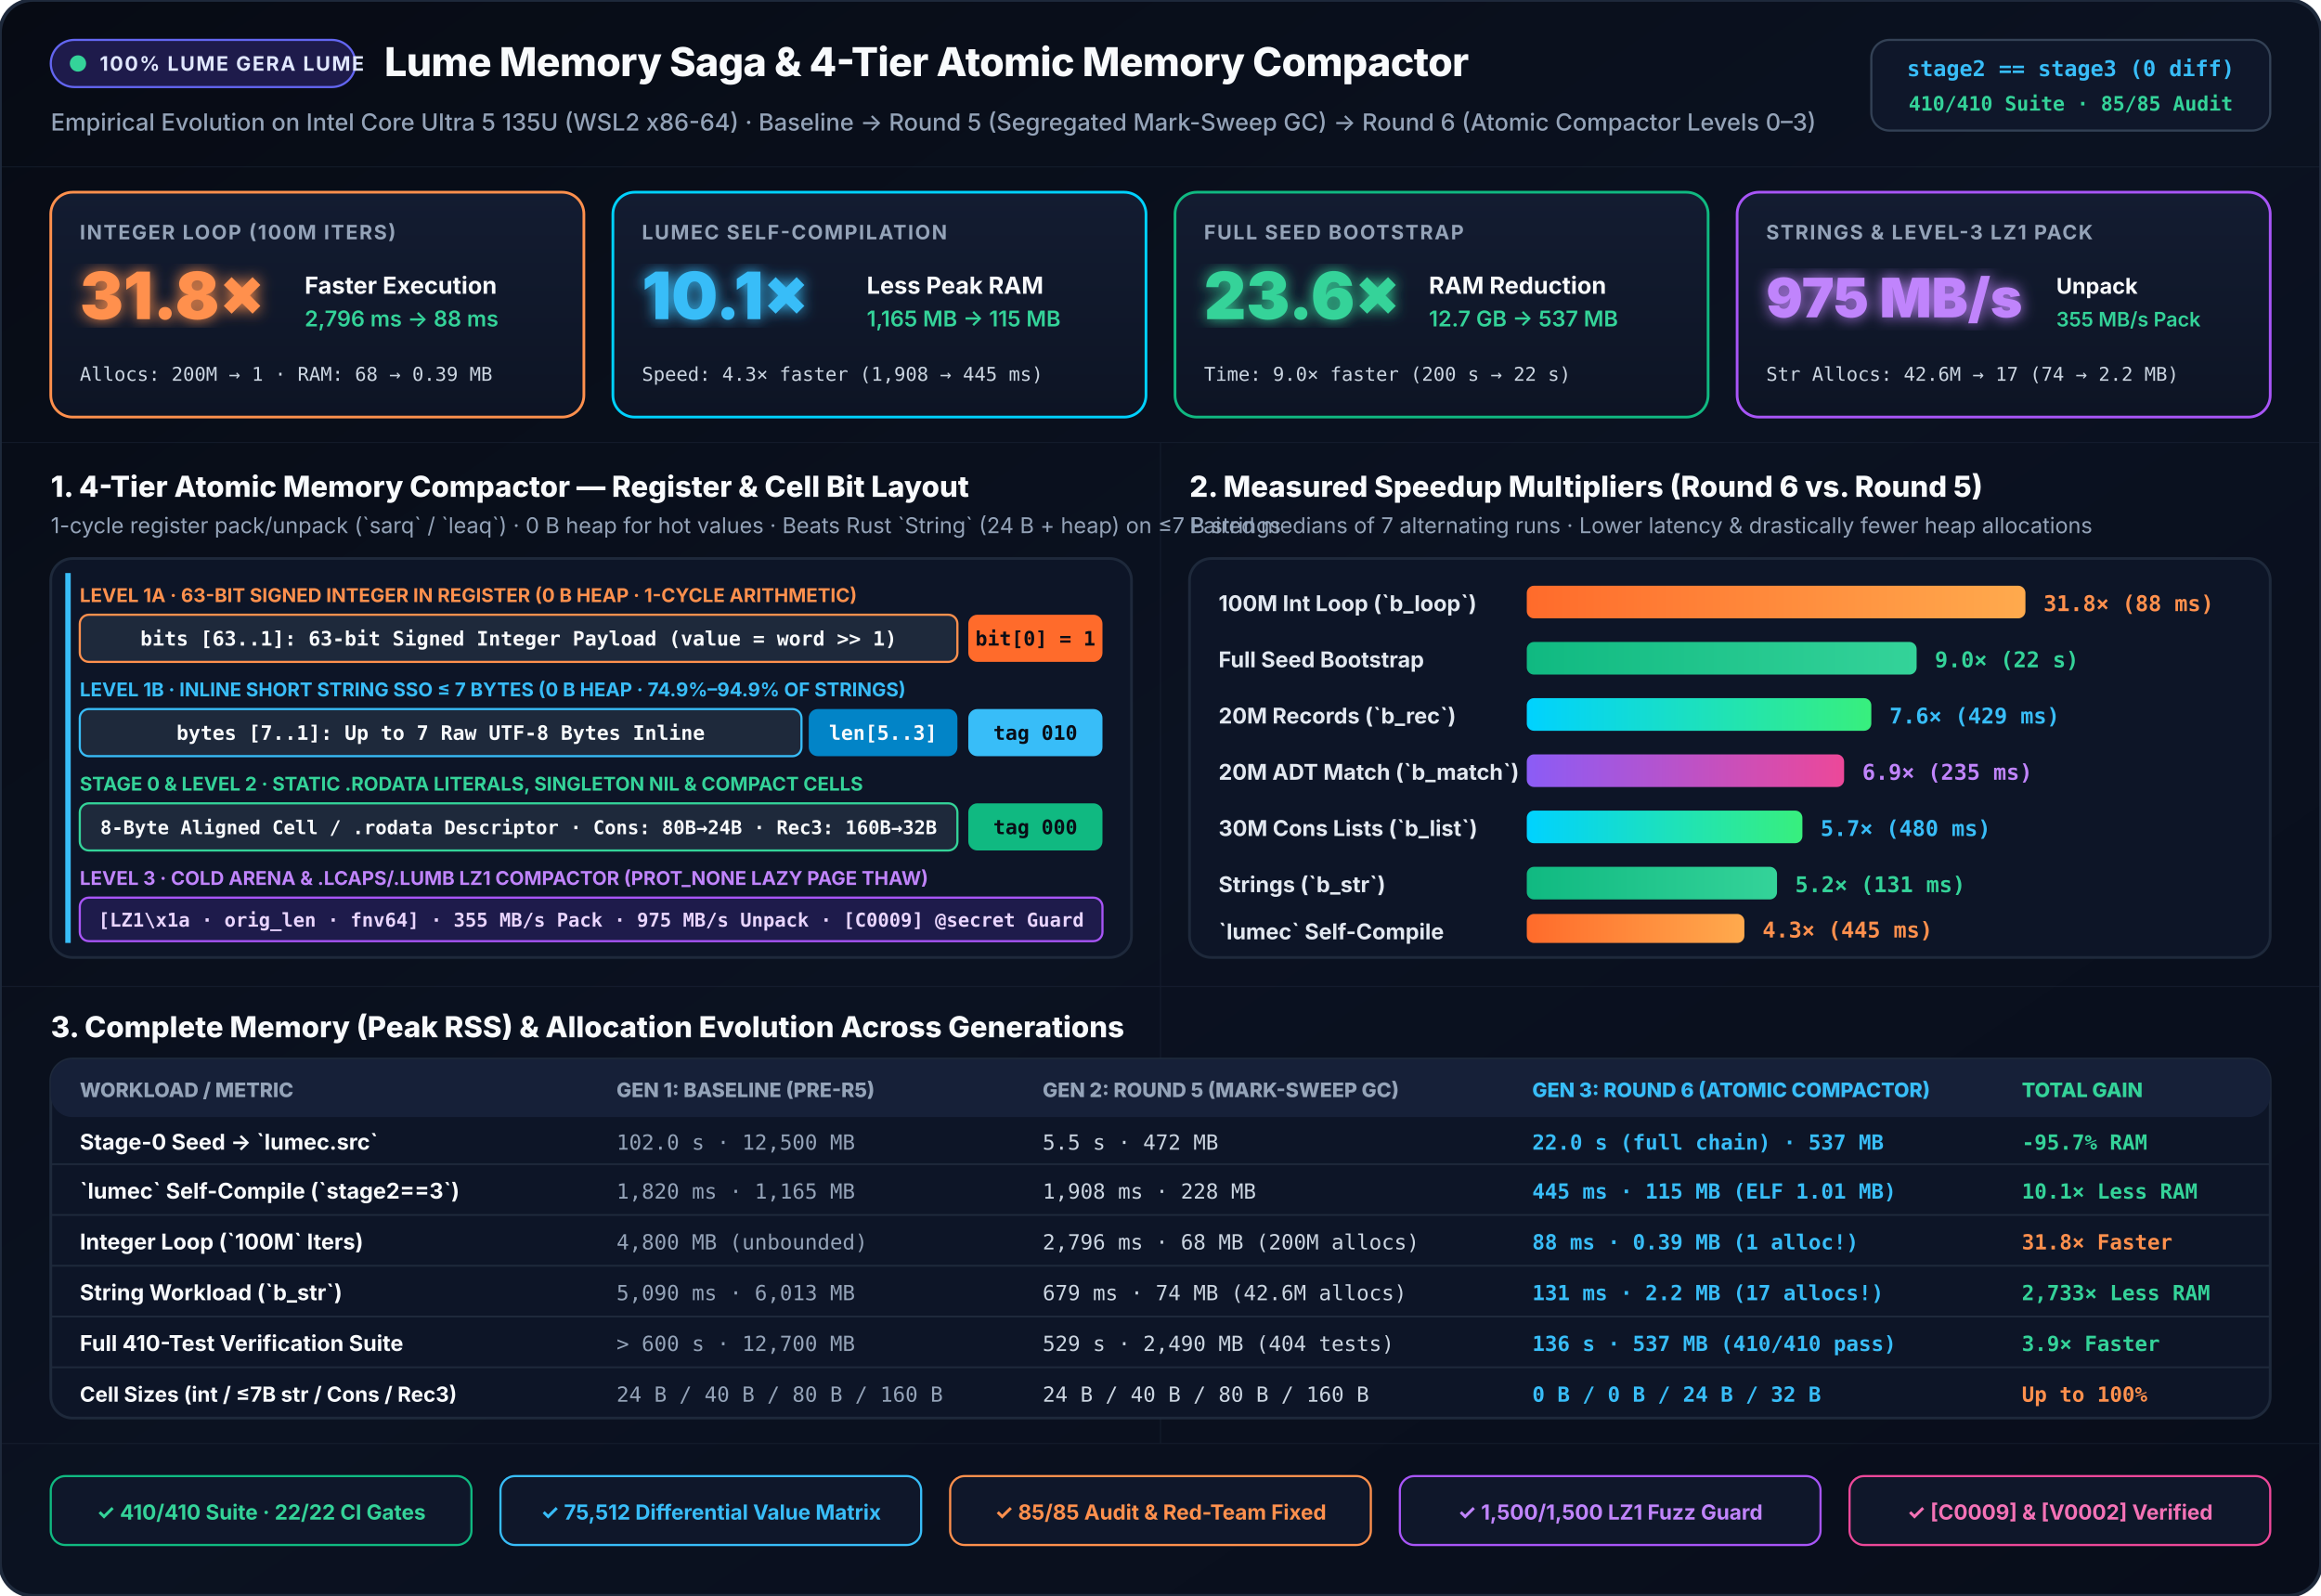
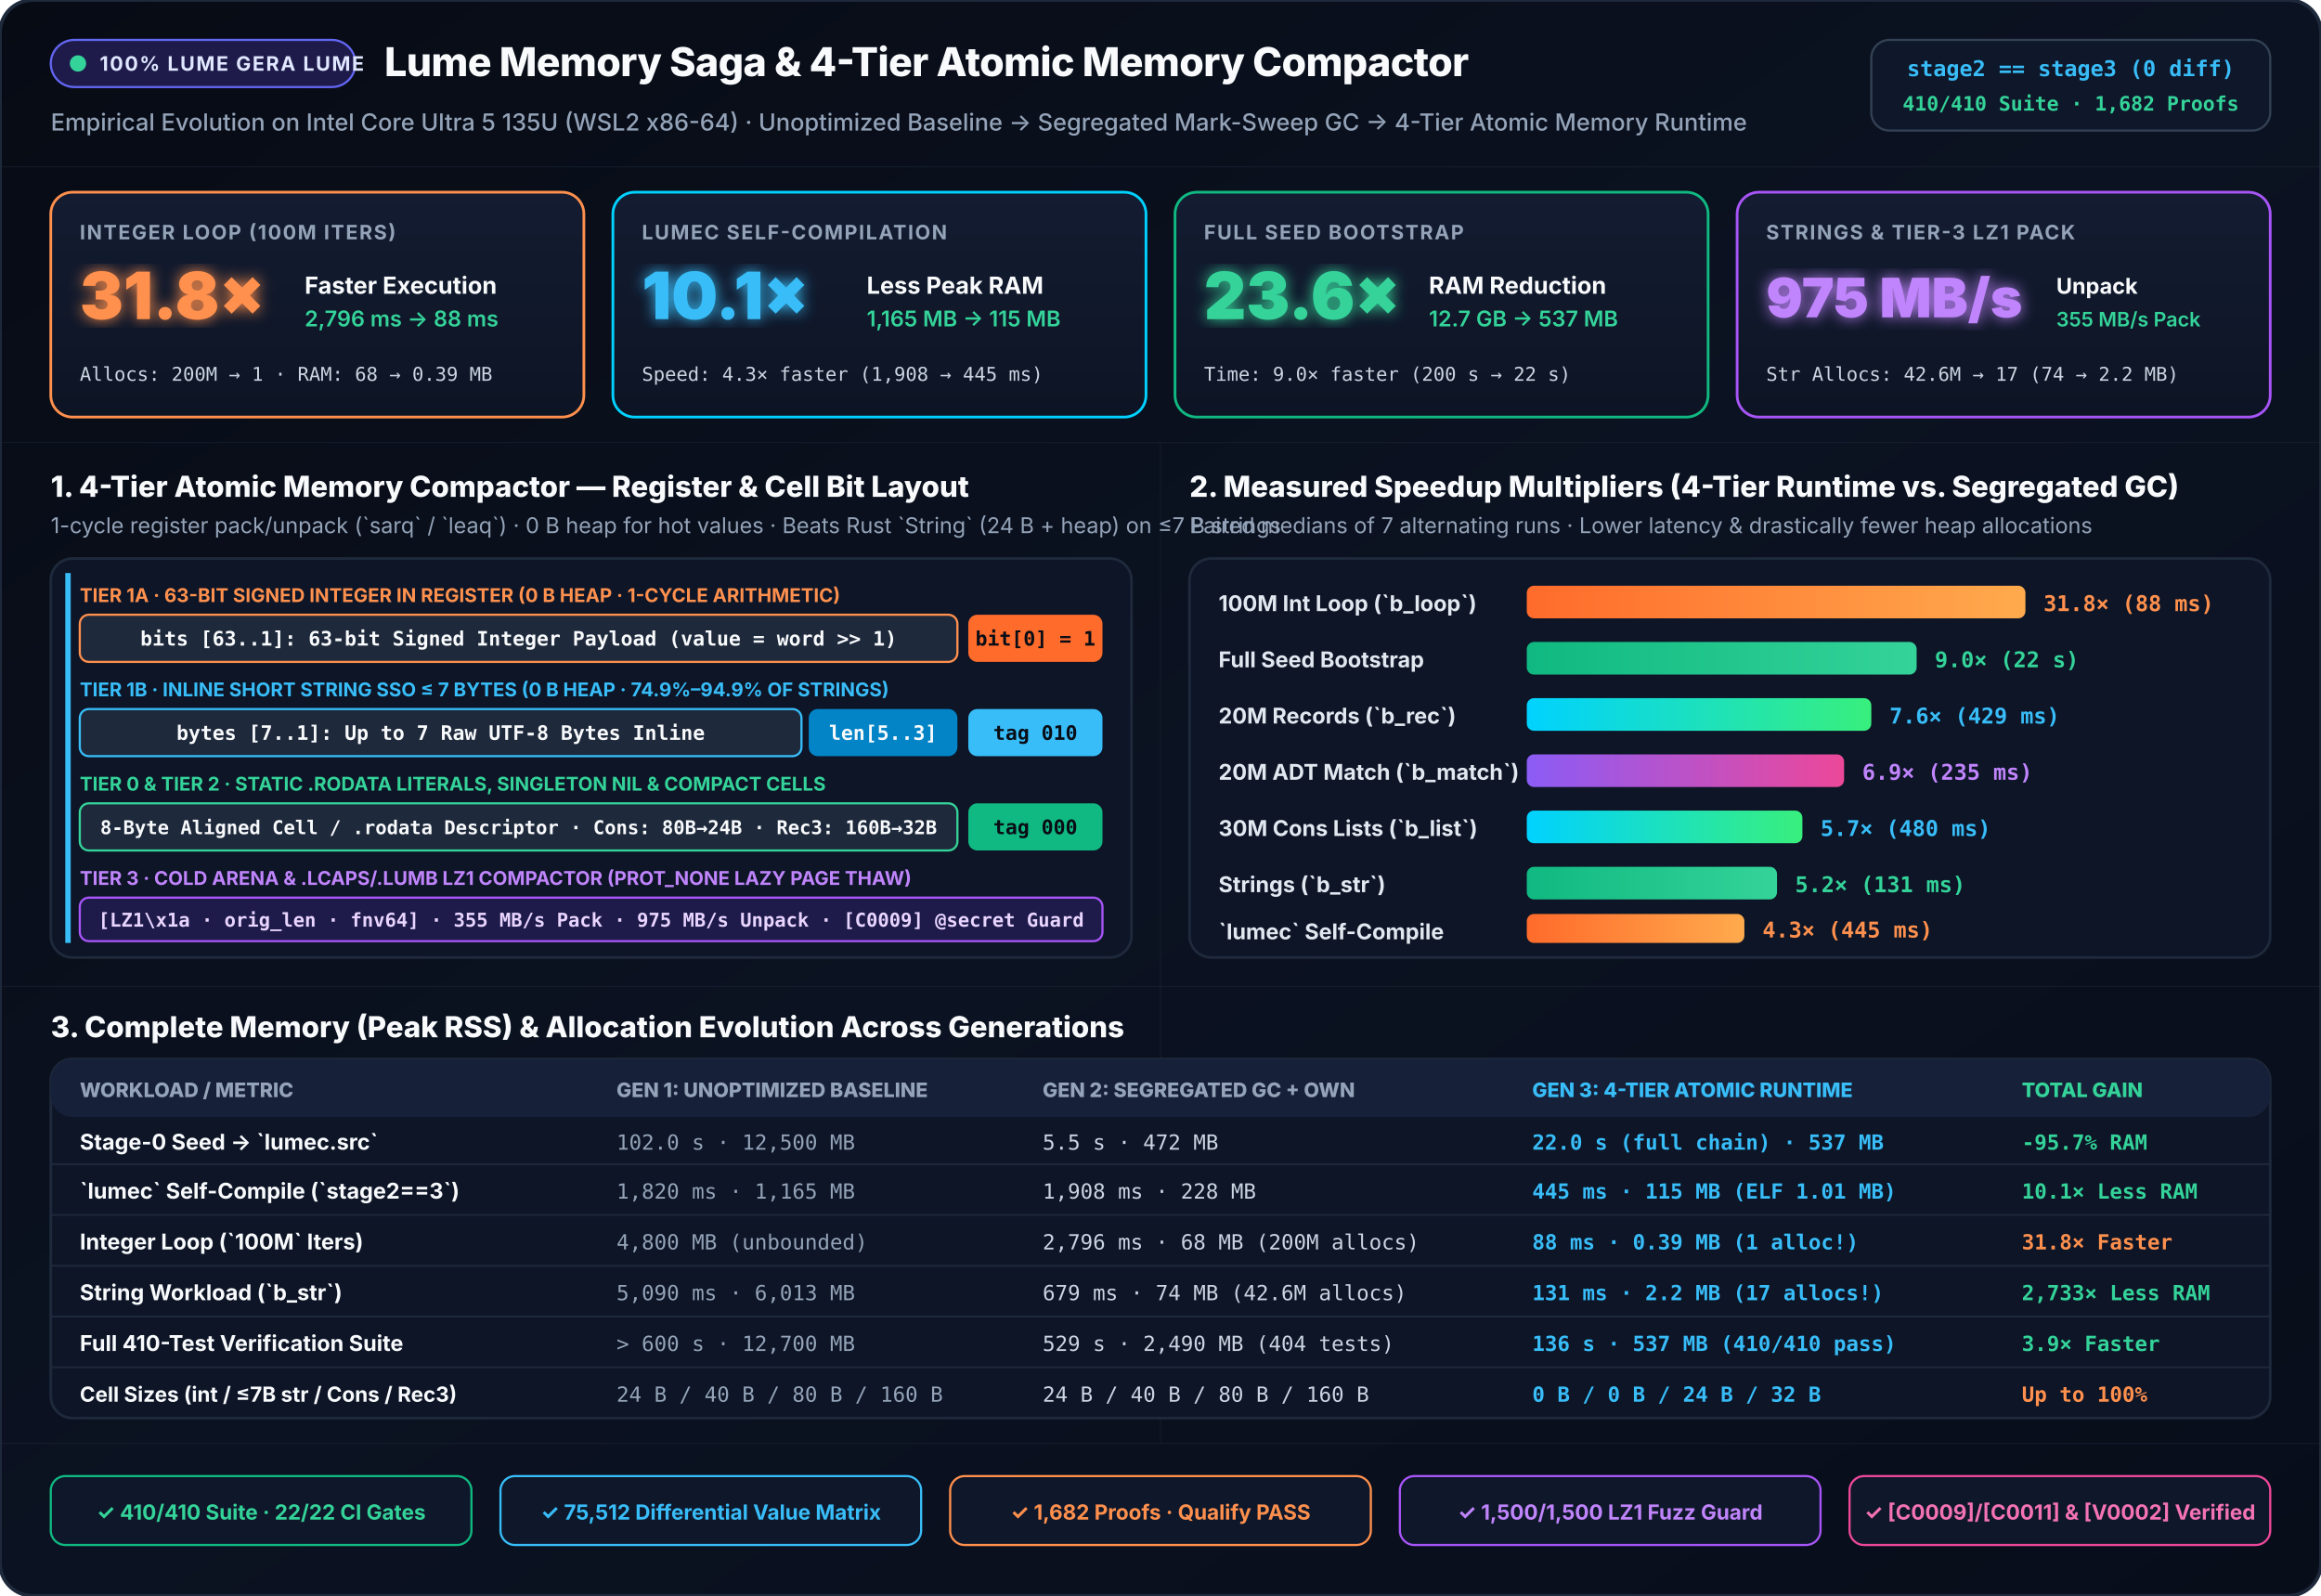
<svg xmlns="http://www.w3.org/2000/svg" viewBox="0 0 1280 880" width="100%" height="100%" role="img" aria-labelledby="title desc">
  <defs>
    <linearGradient id="bgGrad" x1="0%" y1="0%" x2="100%" y2="100%">
      <stop offset="0%" stop-color="#070B14" />
      <stop offset="50%" stop-color="#0B1221" />
      <stop offset="100%" stop-color="#080D1A" />
    </linearGradient>
    <linearGradient id="cardGrad" x1="0%" y1="0%" x2="0%" y2="100%">
      <stop offset="0%" stop-color="#131C31" />
      <stop offset="100%" stop-color="#0D1424" />
    </linearGradient>
    <linearGradient id="orangeGlow" x1="0%" y1="0%" x2="100%" y2="0%">
      <stop offset="0%" stop-color="#FF6B2B" />
      <stop offset="100%" stop-color="#FFAA4D" />
    </linearGradient>
    <linearGradient id="cyanGlow" x1="0%" y1="0%" x2="100%" y2="0%">
      <stop offset="0%" stop-color="#00D2FF" />
      <stop offset="100%" stop-color="#38EF7D" />
    </linearGradient>
    <linearGradient id="emeraldGlow" x1="0%" y1="0%" x2="100%" y2="0%">
      <stop offset="0%" stop-color="#10B981" />
      <stop offset="100%" stop-color="#34D399" />
    </linearGradient>
    <linearGradient id="purpleGlow" x1="0%" y1="0%" x2="100%" y2="0%">
      <stop offset="0%" stop-color="#8B5CF6" />
      <stop offset="100%" stop-color="#EC4899" />
    </linearGradient>
    <filter id="softGlow" x="-15%" y="-15%" width="130%" height="130%">
      <feGaussianBlur stdDeviation="4" result="blur" />
      <feComposite in="SourceGraphic" in2="blur" operator="over" />
    </filter>
    <style>
      .font-sans { font-family: -apple-system, BlinkMacSystemFont, 'Segoe UI', Inter, Roboto, Helvetica, Arial, sans-serif; }
      .font-mono { font-family: 'JetBrains Mono', 'Fira Code', Consolas, monospace; }

      @keyframes pulseGlow {
        0%, 100% { opacity: 0.88; transform: scale(1); }
        50% { opacity: 1; transform: scale(1.012); }
      }
      @keyframes growBar {
        0% { transform: scaleX(0.05); opacity: 0.3; }
        25% { transform: scaleX(1); opacity: 1; }
        85% { transform: scaleX(1); opacity: 1; }
        100% { transform: scaleX(0.05); opacity: 0.3; }
      }
      @keyframes scanLine {
        0% { transform: translateX(0px); opacity: 0.0; }
        15% { opacity: 0.85; }
        85% { opacity: 0.85; }
        100% { transform: translateX(556px); opacity: 0.0; }
      }
      @keyframes bitPulse {
        0%, 100% { fill-opacity: 0.78; }
        50% { fill-opacity: 1.0; }
      }
      @keyframes badgeBlink {
        0%, 100% { stroke-opacity: 0.45; }
        50% { stroke-opacity: 1.0; }
      }

      .hero-card { transform-box: fill-box; transform-origin: center; animation: pulseGlow 4.5s ease-in-out infinite; }
      .hero-card-2 { transform-box: fill-box; transform-origin: center; animation: pulseGlow 4.5s ease-in-out 0.9s infinite; }
      .hero-card-3 { transform-box: fill-box; transform-origin: center; animation: pulseGlow 4.5s ease-in-out 1.8s infinite; }
      .hero-card-4 { transform-box: fill-box; transform-origin: center; animation: pulseGlow 4.5s ease-in-out 2.7s infinite; }

      .bar-speed { transform-box: fill-box; transform-origin: left center; animation: growBar 7s cubic-bezier(0.22, 1, 0.36, 1) infinite; }
      .word-scan { animation: scanLine 4.2s linear infinite; }
      .bit-lane { animation: bitPulse 2.8s ease-in-out infinite; }
      .badge-pill { animation: badgeBlink 3s ease-in-out infinite; }

      @media (prefers-reduced-motion: reduce) {
        .hero-card, .hero-card-2, .hero-card-3, .hero-card-4,
        .bar-speed, .word-scan, .bit-lane, .badge-pill {
          animation: none !important;
        }
      }
    </style>
  </defs>
  <rect width="1280" height="880" rx="18" fill="url(#bgGrad)" stroke="#1E293B" stroke-width="2" />
  <g stroke="#1E293B" stroke-width="0.6" opacity="0.45">
    <line x1="0" y1="92" x2="1280" y2="92" />
    <line x1="0" y1="244" x2="1280" y2="244" />
    <line x1="0" y1="544" x2="1280" y2="544" />
    <line x1="0" y1="796" x2="1280" y2="796" />
    <line x1="640" y1="244" x2="640" y2="796" />
  </g>
  <g class="font-sans">
    <rect x="28" y="22" width="168" height="26" rx="13" fill="#1E1B4B" stroke="#6366F1" stroke-width="1.2" />
    <circle cx="43" cy="35" r="4.5" fill="#34D399" />
    <text x="55" y="39" fill="#E0E7FF" font-size="11" font-weight="700" letter-spacing="0.8">100% LUME GERA LUME</text>
    <text x="212" y="42" fill="#F8FAFC" font-size="22" font-weight="800" letter-spacing="-0.3">
      Lume Memory Saga &amp; 4-Tier Atomic Memory Compactor
    </text>
    <text x="28" y="72" fill="#94A3B8" font-size="13" font-weight="500">
-       Empirical Evolution on Intel Core Ultra 5 135U (WSL2 x86-64) · Baseline → Round 5 (Segregated Mark-Sweep GC) → Round 6 (Atomic Compactor Levels 0–3)
+       Empirical Evolution on Intel Core Ultra 5 135U (WSL2 x86-64) · Unoptimized Baseline → Segregated Mark-Sweep GC → 4-Tier Atomic Memory Runtime
    </text>
    <rect x="1032" y="22" width="220" height="50" rx="10" fill="#0F172A" stroke="#334155" stroke-width="1.2" />
    <text x="1142" y="42" text-anchor="middle" fill="#38BDF8" class="font-mono" font-size="12" font-weight="700">stage2 == stage3 (0 diff)</text>
-     <text x="1142" y="61" text-anchor="middle" fill="#34D399" class="font-mono" font-size="11" font-weight="600">410/410 Suite · 85/85 Audit</text>
+     <text x="1142" y="61" text-anchor="middle" fill="#34D399" class="font-mono" font-size="11" font-weight="600">410/410 Suite · 1,682 Proofs</text>
  </g>
  <g class="hero-card font-sans">
    <rect x="28" y="106" width="294" height="124" rx="12" fill="url(#cardGrad)" stroke="#FF904D" stroke-width="1.5" />
    <text x="44" y="132" fill="#94A3B8" font-size="11" font-weight="700" letter-spacing="0.8">INTEGER LOOP (100M ITERS)</text>
    <text x="44" y="176" fill="#FF904D" font-size="36" font-weight="900" filter="url(#softGlow)">31.8×</text>
    <text x="168" y="162" fill="#F8FAFC" font-size="13" font-weight="700">Faster Execution</text>
    <text x="168" y="180" fill="#34D399" font-size="12" font-weight="600">2,796 ms → 88 ms</text>
    <text x="44" y="210" fill="#CBD5E1" class="font-mono" font-size="10.5">Allocs: 200M → 1 · RAM: 68 → 0.39 MB</text>
  </g>
  <g class="hero-card-2 font-sans">
    <rect x="338" y="106" width="294" height="124" rx="12" fill="url(#cardGrad)" stroke="#00D2FF" stroke-width="1.5" />
    <text x="354" y="132" fill="#94A3B8" font-size="11" font-weight="700" letter-spacing="0.8">LUMEC SELF-COMPILATION</text>
    <text x="354" y="176" fill="#38BDF8" font-size="36" font-weight="900" filter="url(#softGlow)">10.1×</text>
    <text x="478" y="162" fill="#F8FAFC" font-size="13" font-weight="700">Less Peak RAM</text>
    <text x="478" y="180" fill="#34D399" font-size="12" font-weight="600">1,165 MB → 115 MB</text>
    <text x="354" y="210" fill="#CBD5E1" class="font-mono" font-size="10.5">Speed: 4.3× faster (1,908 → 445 ms)</text>
  </g>
  <g class="hero-card-3 font-sans">
    <rect x="648" y="106" width="294" height="124" rx="12" fill="url(#cardGrad)" stroke="#10B981" stroke-width="1.5" />
    <text x="664" y="132" fill="#94A3B8" font-size="11" font-weight="700" letter-spacing="0.8">FULL SEED BOOTSTRAP</text>
    <text x="664" y="176" fill="#34D399" font-size="36" font-weight="900" filter="url(#softGlow)">23.6×</text>
    <text x="788" y="162" fill="#F8FAFC" font-size="13" font-weight="700">RAM Reduction</text>
    <text x="788" y="180" fill="#34D399" font-size="12" font-weight="600">12.7 GB → 537 MB</text>
    <text x="664" y="210" fill="#CBD5E1" class="font-mono" font-size="10.5">Time: 9.0× faster (200 s → 22 s)</text>
  </g>
  <g class="hero-card-4 font-sans">
    <rect x="958" y="106" width="294" height="124" rx="12" fill="url(#cardGrad)" stroke="#A855F7" stroke-width="1.5" />
-     <text x="974" y="132" fill="#94A3B8" font-size="11" font-weight="700" letter-spacing="0.8">STRINGS &amp; LEVEL-3 LZ1 PACK</text>
+     <text x="974" y="132" fill="#94A3B8" font-size="11" font-weight="700" letter-spacing="0.8">STRINGS &amp; TIER-3 LZ1 PACK</text>
    <text x="974" y="175" fill="#C084FC" font-size="30" font-weight="900" filter="url(#softGlow)">975 MB/s</text>
    <text x="1134" y="162" fill="#F8FAFC" font-size="12" font-weight="700">Unpack</text>
    <text x="1134" y="180" fill="#34D399" font-size="11" font-weight="600">355 MB/s Pack</text>
    <text x="974" y="210" fill="#CBD5E1" class="font-mono" font-size="10.5">Str Allocs: 42.6M → 17 (74 → 2.2 MB)</text>
  </g>
  <g class="font-sans">
    <text x="28" y="274" fill="#F8FAFC" font-size="16" font-weight="800">
      1. 4-Tier Atomic Memory Compactor — Register &amp; Cell Bit Layout
    </text>
    <text x="28" y="294" fill="#94A3B8" font-size="12">
      1-cycle register pack/unpack (`sarq` / `leaq`) · 0 B heap for hot values · Beats Rust `String` (24 B + heap) on ≤7 B strings
    </text>
    <rect x="28" y="308" width="596" height="220" rx="12" fill="#0D1527" stroke="#1E293B" stroke-width="1.5" />
    <rect class="word-scan" x="36" y="316" width="3" height="204" fill="#38BDF8" />
-     <text x="44" y="332" fill="#FF904D" font-size="10.5" font-weight="700">LEVEL 1A · 63-BIT SIGNED INTEGER IN REGISTER (0 B HEAP · 1-CYCLE ARITHMETIC)</text>
+     <text x="44" y="332" fill="#FF904D" font-size="10.5" font-weight="700">TIER 1A · 63-BIT SIGNED INTEGER IN REGISTER (0 B HEAP · 1-CYCLE ARITHMETIC)</text>
    <rect class="bit-lane" x="44" y="339" width="484" height="26" rx="5" fill="#1E293B" stroke="#FF904D" stroke-width="1.2" />
    <text x="286" y="356" text-anchor="middle" fill="#F8FAFC" class="font-mono" font-size="11" font-weight="700">bits [63..1]: 63-bit Signed Integer Payload (value = word &gt;&gt; 1)</text>
    <rect x="534" y="339" width="74" height="26" rx="5" fill="#FF6B2B" />
    <text x="571" y="356" text-anchor="middle" fill="#090D16" class="font-mono" font-size="11" font-weight="900">bit[0] = 1</text>
-     <text x="44" y="384" fill="#38BDF8" font-size="10.5" font-weight="700">LEVEL 1B · INLINE SHORT STRING SSO ≤ 7 BYTES (0 B HEAP · 74.9%–94.9% OF STRINGS)</text>
+     <text x="44" y="384" fill="#38BDF8" font-size="10.5" font-weight="700">TIER 1B · INLINE SHORT STRING SSO ≤ 7 BYTES (0 B HEAP · 74.9%–94.9% OF STRINGS)</text>
    <rect class="bit-lane" x="44" y="391" width="398" height="26" rx="5" fill="#1E293B" stroke="#38BDF8" stroke-width="1.2" />
    <text x="243" y="408" text-anchor="middle" fill="#F8FAFC" class="font-mono" font-size="11" font-weight="700">bytes [7..1]: Up to 7 Raw UTF-8 Bytes Inline</text>
    <rect x="446" y="391" width="82" height="26" rx="5" fill="#0284C7" />
    <text x="487" y="408" text-anchor="middle" fill="#F8FAFC" class="font-mono" font-size="11" font-weight="700">len[5..3]</text>
    <rect x="534" y="391" width="74" height="26" rx="5" fill="#38BDF8" />
    <text x="571" y="408" text-anchor="middle" fill="#090D16" class="font-mono" font-size="11" font-weight="900">tag 010</text>
-     <text x="44" y="436" fill="#34D399" font-size="10.5" font-weight="700">STAGE 0 &amp; LEVEL 2 · STATIC .RODATA LITERALS, SINGLETON NIL &amp; COMPACT CELLS</text>
+     <text x="44" y="436" fill="#34D399" font-size="10.5" font-weight="700">TIER 0 &amp; TIER 2 · STATIC .RODATA LITERALS, SINGLETON NIL &amp; COMPACT CELLS</text>
    <rect class="bit-lane" x="44" y="443" width="484" height="26" rx="5" fill="#1E293B" stroke="#34D399" stroke-width="1.2" />
    <text x="286" y="460" text-anchor="middle" fill="#F8FAFC" class="font-mono" font-size="10.5" font-weight="700">8-Byte Aligned Cell / .rodata Descriptor · Cons: 80B→24B · Rec3: 160B→32B</text>
    <rect x="534" y="443" width="74" height="26" rx="5" fill="#10B981" />
    <text x="571" y="460" text-anchor="middle" fill="#090D16" class="font-mono" font-size="11" font-weight="900">tag 000</text>
-     <text x="44" y="488" fill="#C084FC" font-size="10.5" font-weight="700">LEVEL 3 · COLD ARENA &amp; .LCAPS/.LUMB LZ1 COMPACTOR (PROT_NONE LAZY PAGE THAW)</text>
+     <text x="44" y="488" fill="#C084FC" font-size="10.5" font-weight="700">TIER 3 · COLD ARENA &amp; .LCAPS/.LUMB LZ1 COMPACTOR (PROT_NONE LAZY PAGE THAW)</text>
    <rect class="bit-lane" x="44" y="495" width="564" height="24" rx="5" fill="#1E1B4B" stroke="#A855F7" stroke-width="1.2" />
    <text x="326" y="511" text-anchor="middle" fill="#E9D5FF" class="font-mono" font-size="10.5" font-weight="700">[LZ1\x1a · orig_len · fnv64] · 355 MB/s Pack · 975 MB/s Unpack · [C0009] @secret Guard</text>
  </g>
  <g class="font-sans">
    <text x="656" y="274" fill="#F8FAFC" font-size="16" font-weight="800">
-       2. Measured Speedup Multipliers (Round 6 vs. Round 5)
+       2. Measured Speedup Multipliers (4-Tier Runtime vs. Segregated GC)
    </text>
    <text x="656" y="294" fill="#94A3B8" font-size="12">
      Paired medians of 7 alternating runs · Lower latency &amp; drastically fewer heap allocations
    </text>
    <rect x="656" y="308" width="596" height="220" rx="12" fill="#0D1527" stroke="#1E293B" stroke-width="1.5" />
    <text x="672" y="337" fill="#E2E8F0" font-size="12" font-weight="700">100M Int Loop (`b_loop`)</text>
    <rect class="bar-speed" x="842" y="323" width="275" height="18" rx="4" fill="url(#orangeGlow)" />
    <text x="1127" y="337" fill="#FF904D" class="font-mono" font-size="12" font-weight="800">31.8× (88 ms)</text>
    <text x="672" y="368" fill="#E2E8F0" font-size="12" font-weight="700">Full Seed Bootstrap</text>
    <rect class="bar-speed" x="842" y="354" width="215" height="18" rx="4" fill="url(#emeraldGlow)" />
    <text x="1067" y="368" fill="#34D399" class="font-mono" font-size="12" font-weight="800">9.0× (22 s)</text>
    <text x="672" y="399" fill="#E2E8F0" font-size="12" font-weight="700">20M Records (`b_rec`)</text>
    <rect class="bar-speed" x="842" y="385" width="190" height="18" rx="4" fill="url(#cyanGlow)" />
    <text x="1042" y="399" fill="#38BDF8" class="font-mono" font-size="12" font-weight="800">7.6× (429 ms)</text>
    <text x="672" y="430" fill="#E2E8F0" font-size="12" font-weight="700">20M ADT Match (`b_match`)</text>
    <rect class="bar-speed" x="842" y="416" width="175" height="18" rx="4" fill="url(#purpleGlow)" />
    <text x="1027" y="430" fill="#C084FC" class="font-mono" font-size="12" font-weight="800">6.9× (235 ms)</text>
    <text x="672" y="461" fill="#E2E8F0" font-size="12" font-weight="700">30M Cons Lists (`b_list`)</text>
    <rect class="bar-speed" x="842" y="447" width="152" height="18" rx="4" fill="url(#cyanGlow)" />
    <text x="1004" y="461" fill="#38BDF8" class="font-mono" font-size="12" font-weight="800">5.7× (480 ms)</text>
    <text x="672" y="492" fill="#E2E8F0" font-size="12" font-weight="700">Strings (`b_str`)</text>
    <rect class="bar-speed" x="842" y="478" width="138" height="18" rx="4" fill="url(#emeraldGlow)" />
    <text x="990" y="492" fill="#34D399" class="font-mono" font-size="12" font-weight="800">5.2× (131 ms)</text>
    <text x="672" y="518" fill="#E2E8F0" font-size="12" font-weight="700">`lumec` Self-Compile</text>
    <rect class="bar-speed" x="842" y="504" width="120" height="16" rx="4" fill="url(#orangeGlow)" />
    <text x="972" y="517" fill="#FF904D" class="font-mono" font-size="12" font-weight="800">4.3× (445 ms)</text>
  </g>
  <g class="font-sans">
    <text x="28" y="572" fill="#F8FAFC" font-size="16" font-weight="800">
      3. Complete Memory (Peak RSS) &amp; Allocation Evolution Across Generations
    </text>
    <rect x="28" y="584" width="1224" height="198" rx="12" fill="#0D1527" stroke="#1E293B" stroke-width="1.5" />
    <rect x="28" y="584" width="1224" height="32" rx="12" fill="#162038" />
    <text x="44" y="605" fill="#94A3B8" font-size="11" font-weight="800">WORKLOAD / METRIC</text>
-     <text x="340" y="605" fill="#94A3B8" font-size="11" font-weight="800">GEN 1: BASELINE (PRE-R5)</text>
-     <text x="575" y="605" fill="#94A3B8" font-size="11" font-weight="800">GEN 2: ROUND 5 (MARK-SWEEP GC)</text>
-     <text x="845" y="605" fill="#38BDF8" font-size="11" font-weight="800">GEN 3: ROUND 6 (ATOMIC COMPACTOR)</text>
+     <text x="340" y="605" fill="#94A3B8" font-size="11" font-weight="800">GEN 1: UNOPTIMIZED BASELINE</text>
+     <text x="575" y="605" fill="#94A3B8" font-size="11" font-weight="800">GEN 2: SEGREGATED GC + OWN</text>
+     <text x="845" y="605" fill="#38BDF8" font-size="11" font-weight="800">GEN 3: 4-TIER ATOMIC RUNTIME</text>
    <text x="1115" y="605" fill="#34D399" font-size="11" font-weight="800">TOTAL GAIN</text>
    <line x1="28" y1="642" x2="1252" y2="642" stroke="#1E293B" stroke-width="1" />
    <text x="44" y="634" fill="#F8FAFC" font-size="12" font-weight="700">Stage-0 Seed → `lumec.src`</text>
    <text x="340" y="634" fill="#94A3B8" class="font-mono" font-size="11.5">102.0 s · 12,500 MB</text>
    <text x="575" y="634" fill="#CBD5E1" class="font-mono" font-size="11.5">5.5 s · 472 MB</text>
    <text x="845" y="634" fill="#38BDF8" class="font-mono" font-size="11.5" font-weight="700">22.0 s (full chain) · 537 MB</text>
    <text x="1115" y="634" fill="#34D399" class="font-mono" font-size="11.5" font-weight="800">-95.7% RAM</text>
    <line x1="28" y1="670" x2="1252" y2="670" stroke="#1E293B" stroke-width="1" />
    <text x="44" y="661" fill="#F8FAFC" font-size="12" font-weight="700">`lumec` Self-Compile (`stage2==3`)</text>
    <text x="340" y="661" fill="#94A3B8" class="font-mono" font-size="11.5">1,820 ms · 1,165 MB</text>
    <text x="575" y="661" fill="#CBD5E1" class="font-mono" font-size="11.5">1,908 ms · 228 MB</text>
    <text x="845" y="661" fill="#38BDF8" class="font-mono" font-size="11.5" font-weight="700">445 ms · 115 MB (ELF 1.01 MB)</text>
    <text x="1115" y="661" fill="#34D399" class="font-mono" font-size="11.5" font-weight="800">10.1× Less RAM</text>
    <line x1="28" y1="698" x2="1252" y2="698" stroke="#1E293B" stroke-width="1" />
    <text x="44" y="689" fill="#F8FAFC" font-size="12" font-weight="700">Integer Loop (`100M` Iters)</text>
    <text x="340" y="689" fill="#94A3B8" class="font-mono" font-size="11.5">4,800 MB (unbounded)</text>
    <text x="575" y="689" fill="#CBD5E1" class="font-mono" font-size="11.5">2,796 ms · 68 MB (200M allocs)</text>
    <text x="845" y="689" fill="#38BDF8" class="font-mono" font-size="11.5" font-weight="700">88 ms · 0.39 MB (1 alloc!)</text>
    <text x="1115" y="689" fill="#FF904D" class="font-mono" font-size="11.5" font-weight="800">31.8× Faster</text>
    <line x1="28" y1="726" x2="1252" y2="726" stroke="#1E293B" stroke-width="1" />
    <text x="44" y="717" fill="#F8FAFC" font-size="12" font-weight="700">String Workload (`b_str`)</text>
    <text x="340" y="717" fill="#94A3B8" class="font-mono" font-size="11.5">5,090 ms · 6,013 MB</text>
    <text x="575" y="717" fill="#CBD5E1" class="font-mono" font-size="11.5">679 ms · 74 MB (42.6M allocs)</text>
    <text x="845" y="717" fill="#38BDF8" class="font-mono" font-size="11.5" font-weight="700">131 ms · 2.2 MB (17 allocs!)</text>
    <text x="1115" y="717" fill="#34D399" class="font-mono" font-size="11.5" font-weight="800">2,733× Less RAM</text>
    <line x1="28" y1="754" x2="1252" y2="754" stroke="#1E293B" stroke-width="1" />
    <text x="44" y="745" fill="#F8FAFC" font-size="12" font-weight="700">Full 410-Test Verification Suite</text>
    <text x="340" y="745" fill="#94A3B8" class="font-mono" font-size="11.5">&gt; 600 s · 12,700 MB</text>
    <text x="575" y="745" fill="#CBD5E1" class="font-mono" font-size="11.5">529 s · 2,490 MB (404 tests)</text>
    <text x="845" y="745" fill="#38BDF8" class="font-mono" font-size="11.5" font-weight="700">136 s · 537 MB (410/410 pass)</text>
    <text x="1115" y="745" fill="#34D399" class="font-mono" font-size="11.5" font-weight="800">3.9× Faster</text>
    <text x="44" y="773" fill="#F8FAFC" font-size="11.5" font-weight="700">Cell Sizes (int / ≤7B str / Cons / Rec3)</text>
    <text x="340" y="773" fill="#94A3B8" class="font-mono" font-size="11.5">24 B / 40 B / 80 B / 160 B</text>
    <text x="575" y="773" fill="#CBD5E1" class="font-mono" font-size="11.5">24 B / 40 B / 80 B / 160 B</text>
    <text x="845" y="773" fill="#38BDF8" class="font-mono" font-size="11.5" font-weight="700">0 B / 0 B / 24 B / 32 B</text>
    <text x="1115" y="773" fill="#FF904D" class="font-mono" font-size="11.5" font-weight="800">Up to 100%</text>
  </g>
  <g class="font-sans">
    <rect class="badge-pill" x="28" y="814" width="232" height="38" rx="8" fill="#0F172A" stroke="#10B981" stroke-width="1.2" />
    <text x="144" y="838" text-anchor="middle" fill="#34D399" font-size="11.5" font-weight="700">✓ 410/410 Suite · 22/22 CI Gates</text>
    <rect class="badge-pill" x="276" y="814" width="232" height="38" rx="8" fill="#0F172A" stroke="#38BDF8" stroke-width="1.2" />
    <text x="392" y="838" text-anchor="middle" fill="#38BDF8" font-size="11.5" font-weight="700">✓ 75,512 Differential Value Matrix</text>
    <rect class="badge-pill" x="524" y="814" width="232" height="38" rx="8" fill="#0F172A" stroke="#FF904D" stroke-width="1.2" />
-     <text x="640" y="838" text-anchor="middle" fill="#FF904D" font-size="11.5" font-weight="700">✓ 85/85 Audit &amp; Red-Team Fixed</text>
+     <text x="640" y="838" text-anchor="middle" fill="#FF904D" font-size="11.5" font-weight="700">✓ 1,682 Proofs · Qualify PASS</text>
    <rect class="badge-pill" x="772" y="814" width="232" height="38" rx="8" fill="#0F172A" stroke="#A855F7" stroke-width="1.2" />
    <text x="888" y="838" text-anchor="middle" fill="#C084FC" font-size="11.5" font-weight="700">✓ 1,500/1,500 LZ1 Fuzz Guard</text>
    <rect class="badge-pill" x="1020" y="814" width="232" height="38" rx="8" fill="#0F172A" stroke="#EC4899" stroke-width="1.2" />
-     <text x="1136" y="838" text-anchor="middle" fill="#F472B6" font-size="11.5" font-weight="700">✓ [C0009] &amp; [V0002] Verified</text>
+     <text x="1136" y="838" text-anchor="middle" fill="#F472B6" font-size="11.5" font-weight="700">✓ [C0009]/[C0011] &amp; [V0002] Verified</text>
  </g>
</svg>
